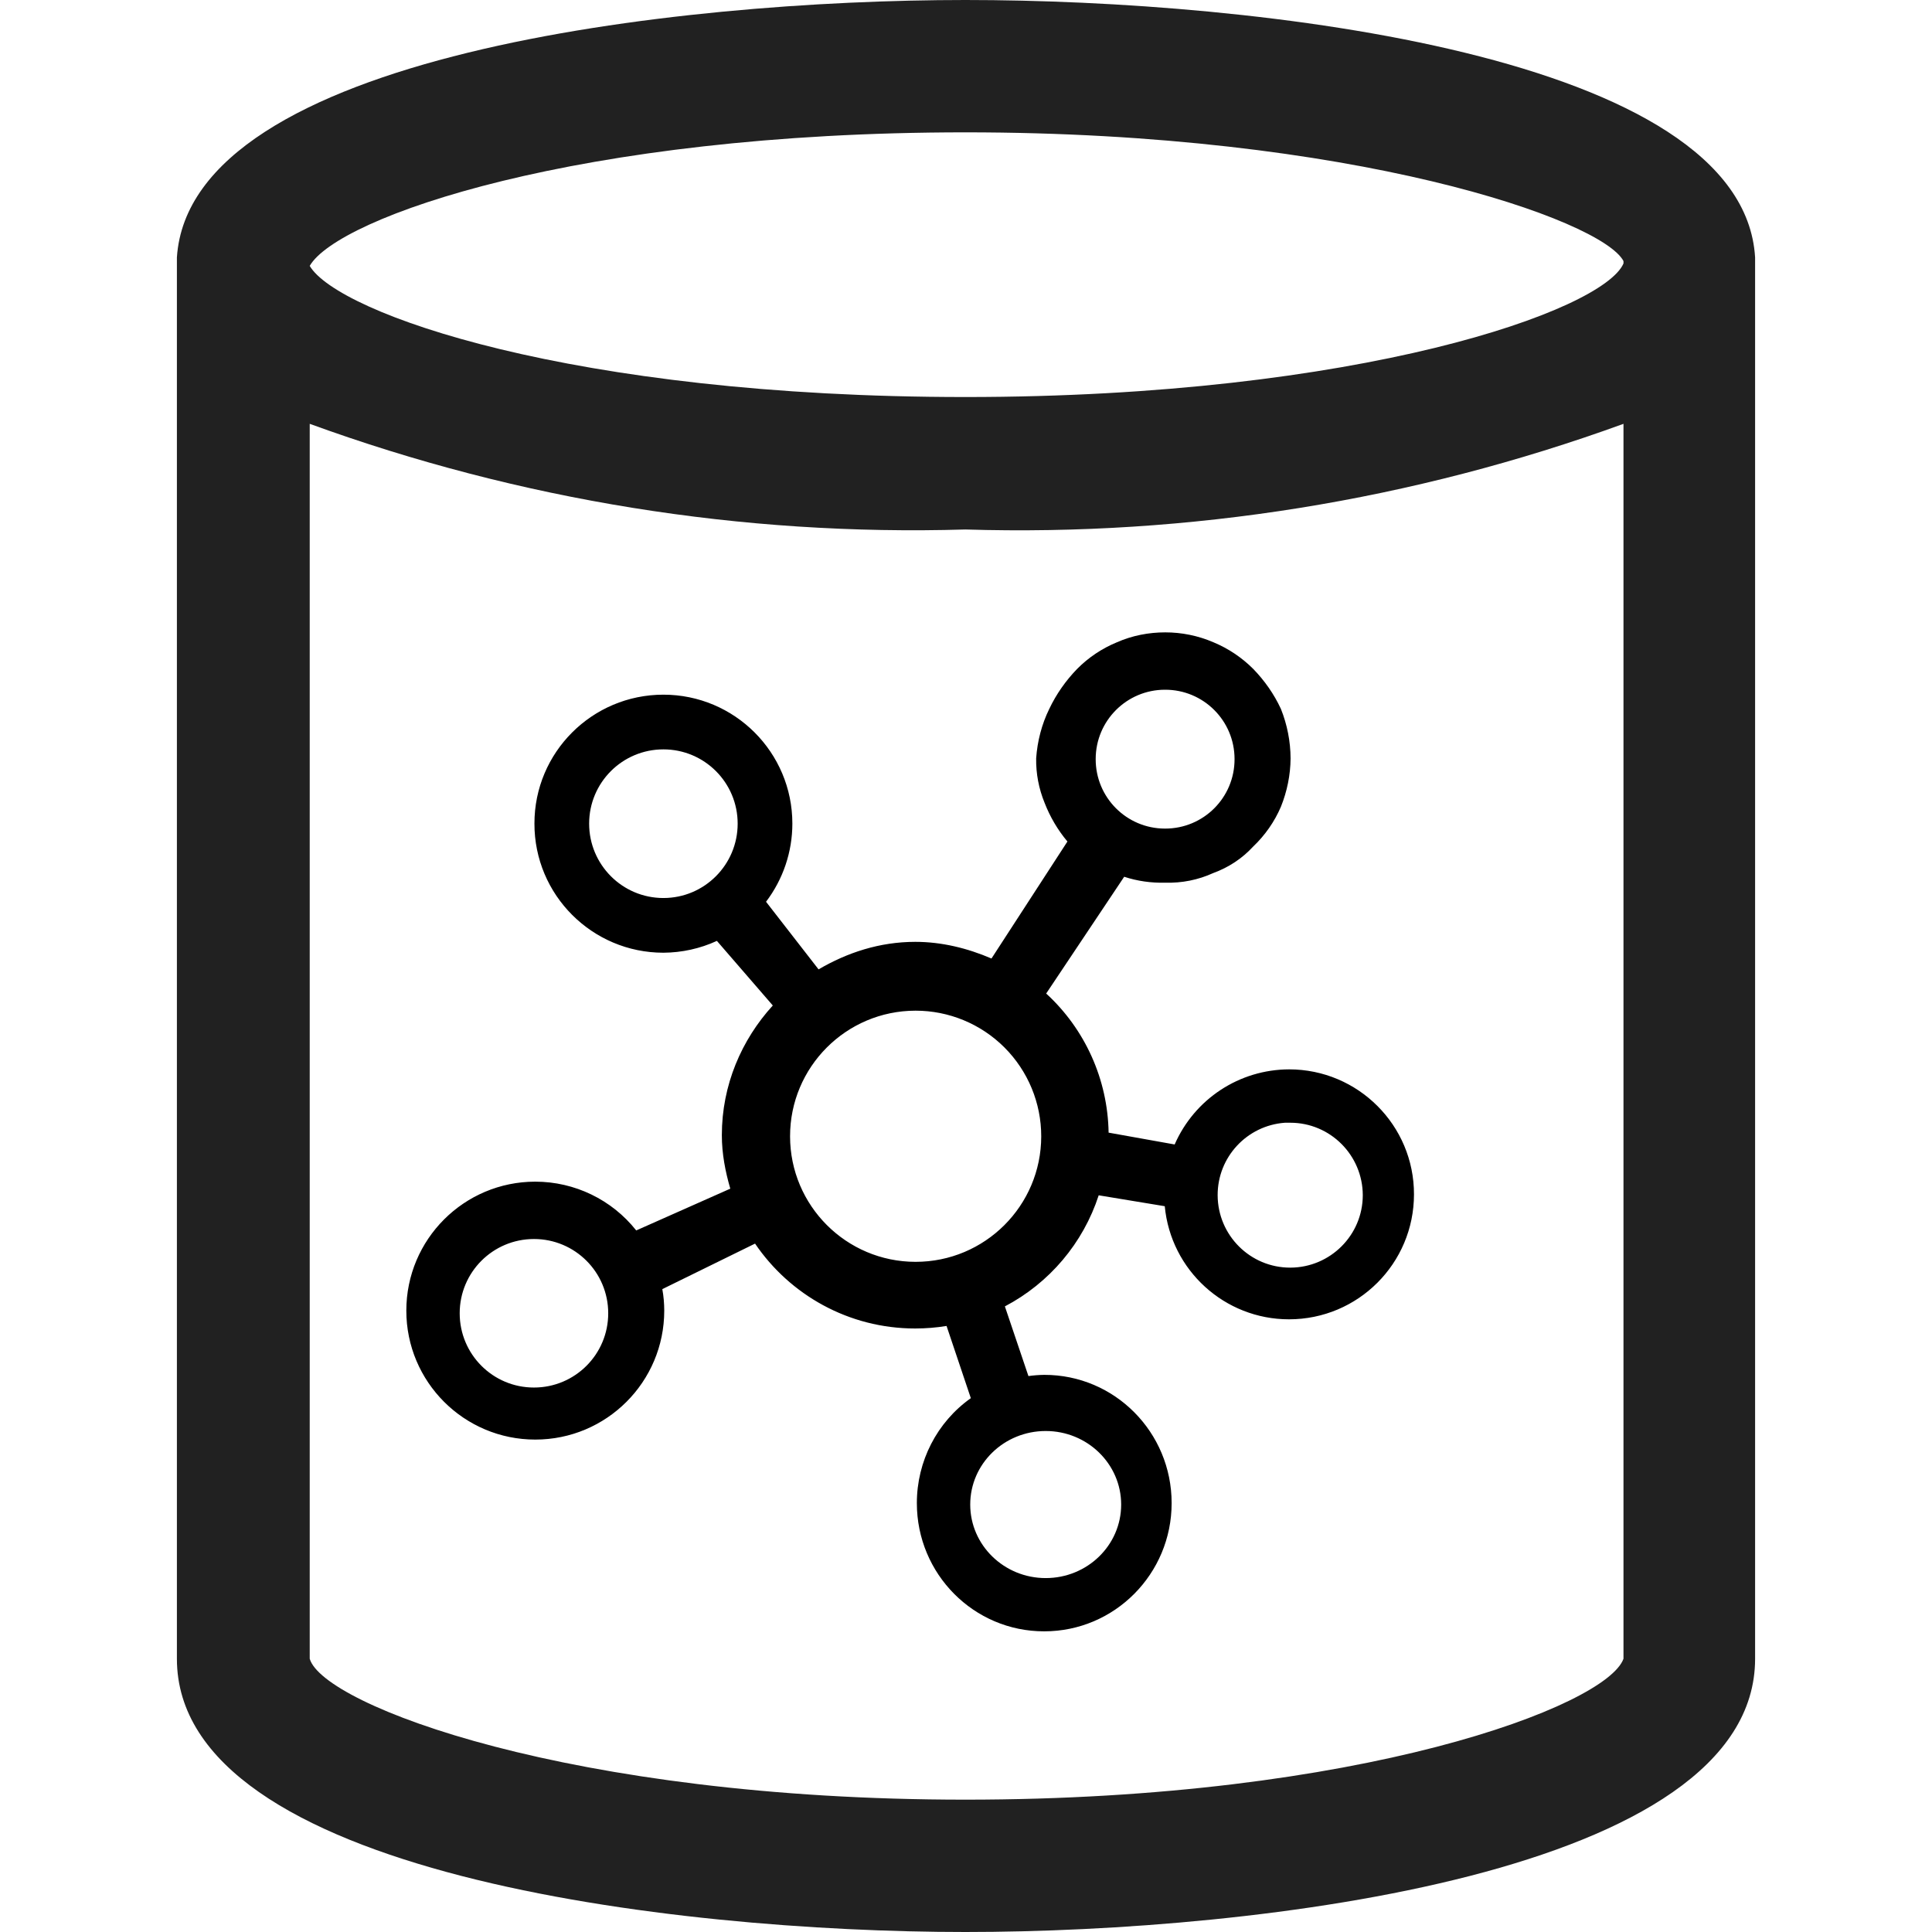
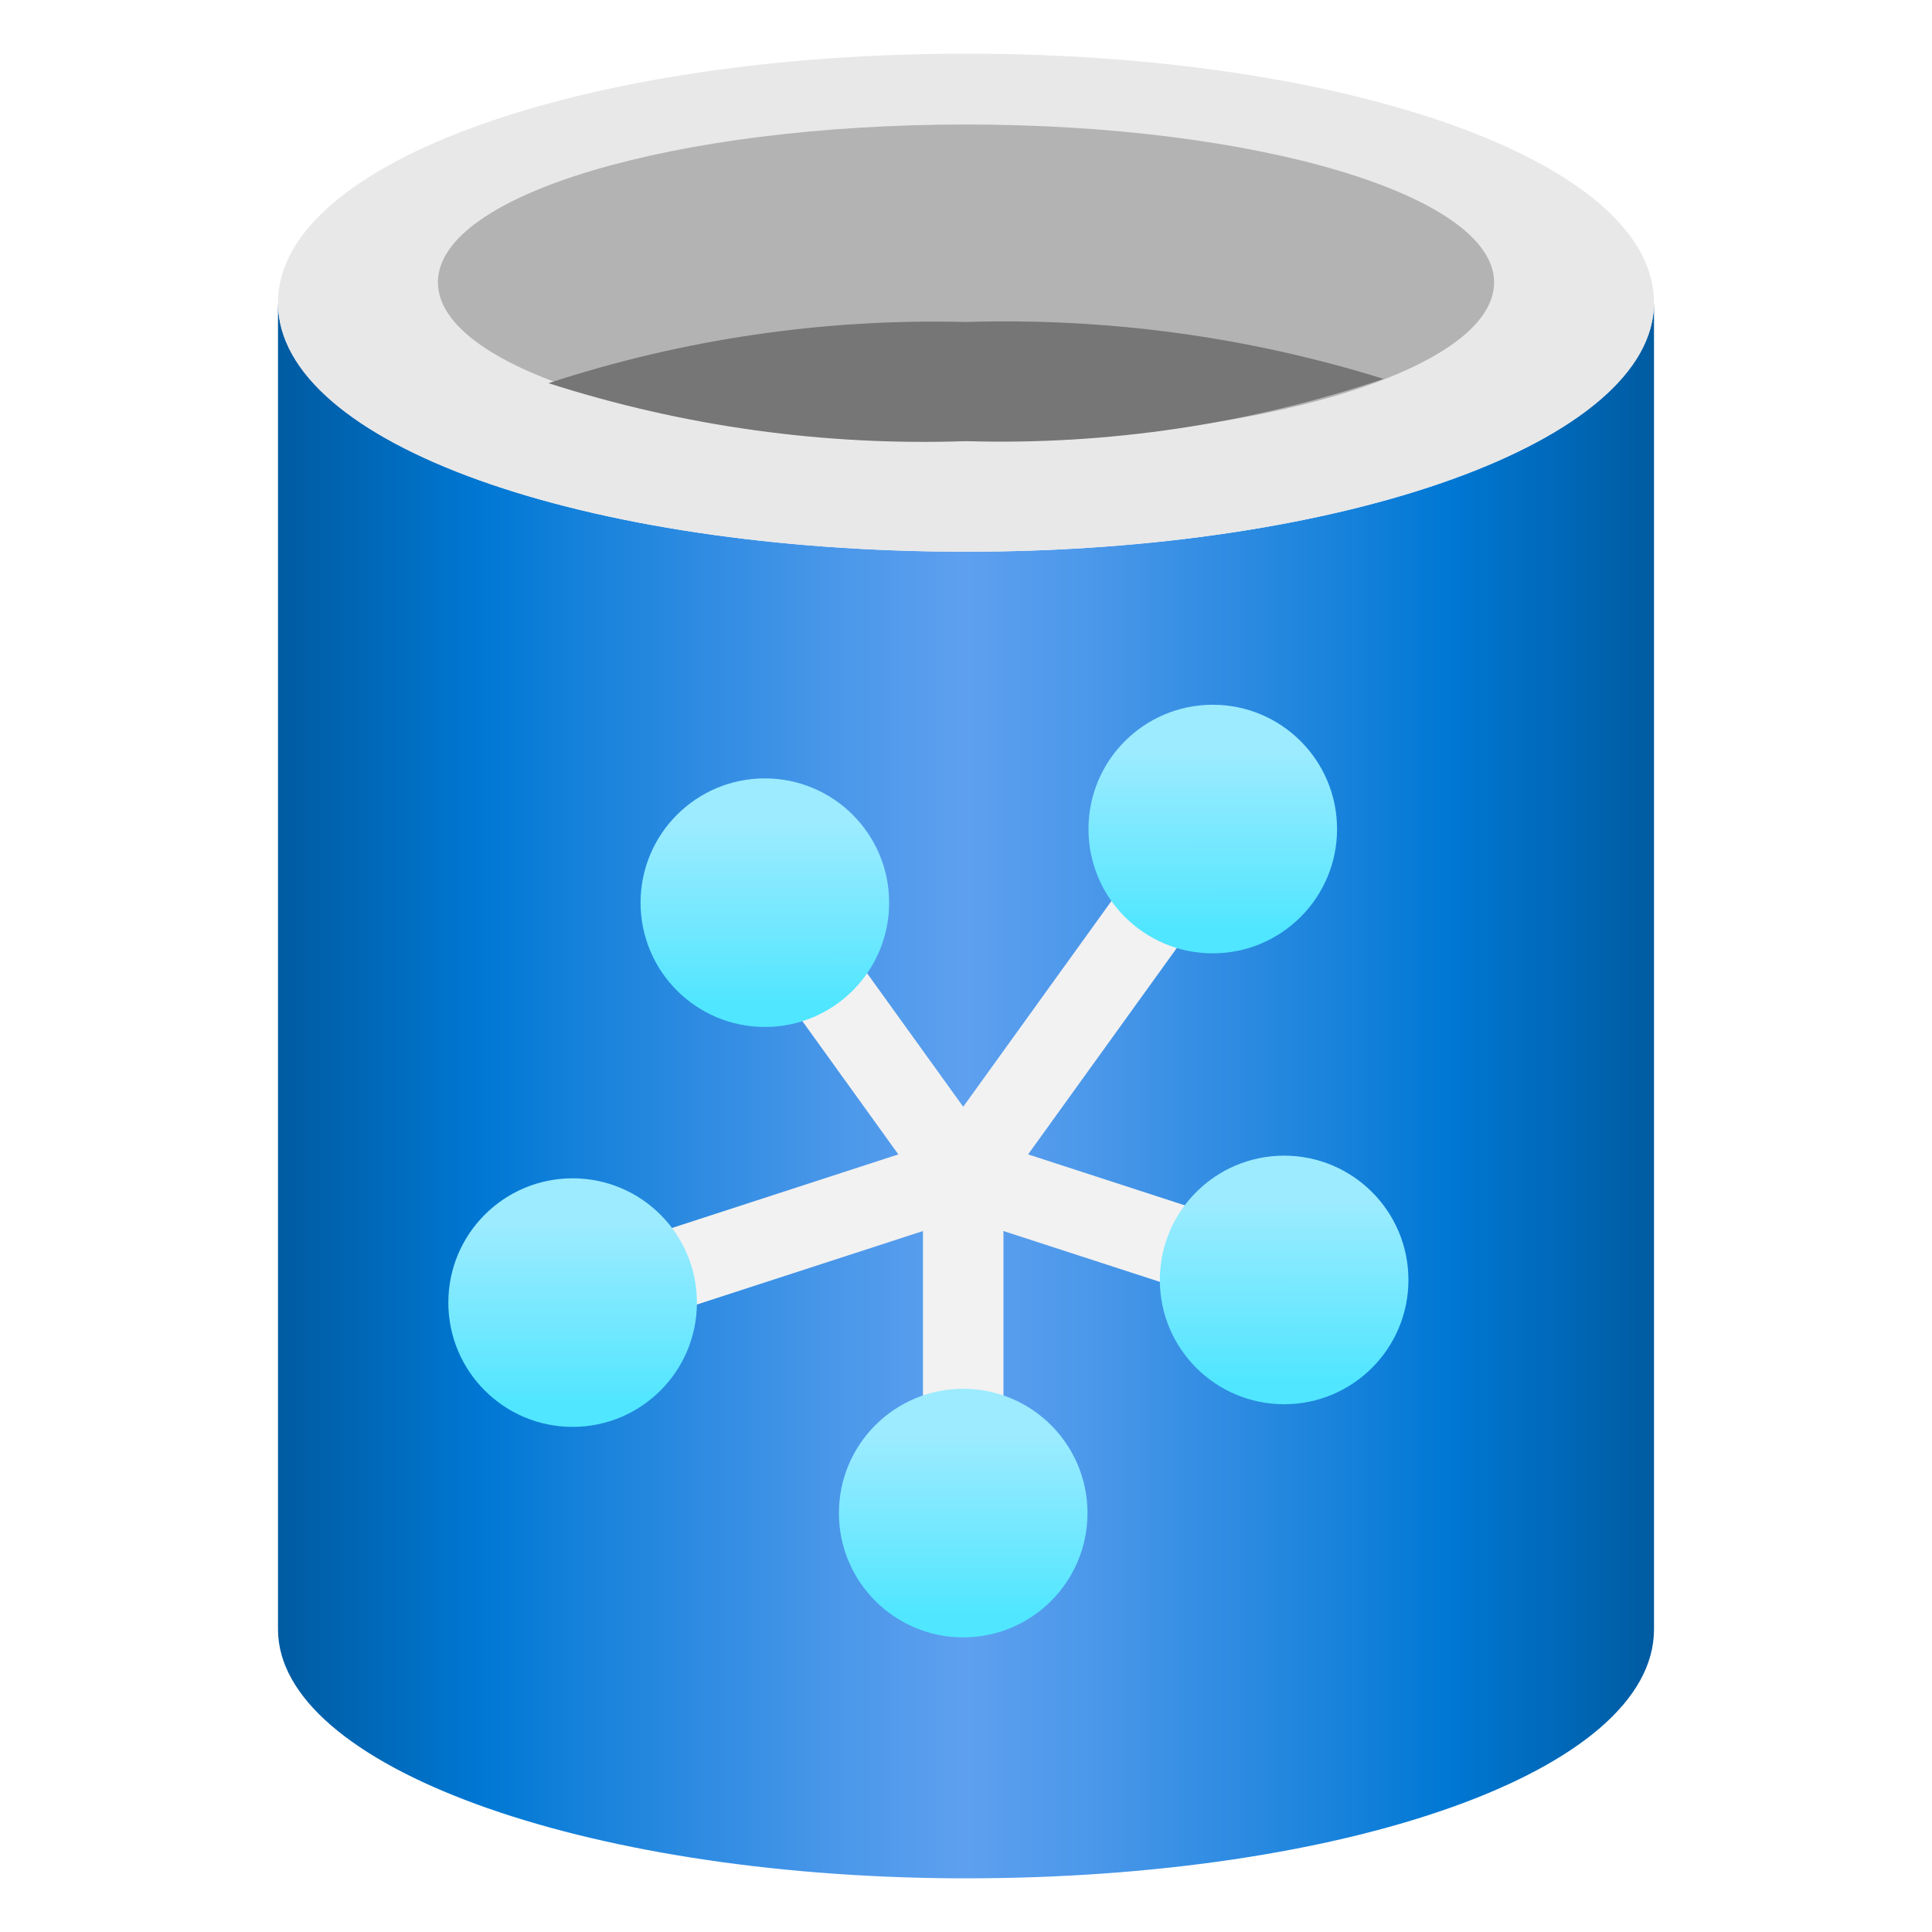
- <svg xmlns="http://www.w3.org/2000/svg" version="1.1" viewBox="0 0 16 16" data-name="Layer 1" id="Layer_1">
-   <defs id="defs4">
-     <style id="style2">.cls-1{fill:#212121;}.cls-2{fill:#231f20;}</style>
+ <svg xmlns="http://www.w3.org/2000/svg" xmlns:xlink="http://www.w3.org/1999/xlink" id="a8b9457a-0277-4e4a-af7b-2a35817c767b" data-name="icon" width="18" height="18" viewBox="0 0 18 18">
+   <defs>
+     <linearGradient id="acf91304-a8c9-4c1f-b6a5-36f9b8128409" x1="2.59" y1="-314.16" x2="15.41" y2="-314.16" gradientTransform="matrix(1, 0, 0, -1, 0, -304)" gradientUnits="userSpaceOnUse">
+       <stop offset="0" stop-color="#005ba1" />
+       <stop offset="0.15" stop-color="#0078d4" />
+       <stop offset="0.242" stop-color="#1c84dc" />
+       <stop offset="0.414" stop-color="#4c98ea" />
+       <stop offset="0.5" stop-color="#5ea0ef" />
+       <stop offset="0.586" stop-color="#4c98ea" />
+       <stop offset="0.758" stop-color="#1c84dc" />
+       <stop offset="0.85" stop-color="#0078d4" />
+       <stop offset="1" stop-color="#005ba1" />
+     </linearGradient>
+     <linearGradient id="ea6a9244-85f4-45fd-be4c-117e3f7d4184" x1="93.192" y1="-20.889" x2="94.554" y2="-19.014" gradientTransform="translate(-76.373 -31.311) rotate(36)" gradientUnits="userSpaceOnUse">
+       <stop offset="0.19" stop-color="#9cebff" />
+       <stop offset="0.91" stop-color="#50e6ff" />
+     </linearGradient>
+     <linearGradient id="b24253bf-9577-4f4b-8c38-5fd96995c4b7" x1="-75.25" y1="-20.085" x2="-76.612" y2="-18.21" gradientTransform="translate(79.811 -20.731) rotate(-36)" xlink:href="#ea6a9244-85f4-45fd-be4c-117e3f7d4184" />
+     <linearGradient id="ba4dd4c3-07ad-4d29-9073-416b60bf6972" x1="9.026" y1="-279.302" x2="9.026" y2="-281.619" gradientTransform="translate(18 -266.363) rotate(180)" xlink:href="#ea6a9244-85f4-45fd-be4c-117e3f7d4184" />
+     <linearGradient id="f7bc97d7-e820-4bb7-bdc1-4286127d66c0" x1="-127.278" y1="-180.991" x2="-129.482" y2="-181.707" gradientTransform="translate(138.136 -166.001) rotate(-108)" xlink:href="#ea6a9244-85f4-45fd-be4c-117e3f7d4184" />
+     <linearGradient id="b0b2087b-b12e-437b-a3ec-e7ad6bbea89b" x1="145.294" y1="-180.259" x2="147.498" y2="-180.975" gradientTransform="translate(-114.574 -183.12) rotate(108)" xlink:href="#ea6a9244-85f4-45fd-be4c-117e3f7d4184" />
  </defs>
-   <path style="fill:#212121;stroke-width:1.003" id="path8" d="M 7.995,0 C 5.605,0 1.575,0.453 1.465,2.132 V 13.737 C 1.465,15.517 5.575,16 7.995,16 c 2.42,0 6.54,-0.483 6.54,-2.263 V 2.132 C 14.435,0.453 10.405,0 7.995,0 Z m 5.45,13.737 c -0.14,0.392 -2.18,1.167 -5.45,1.167 -3.27,0 -5.32,-0.784 -5.43,-1.167 V 3.51 a 14.67,14.753 0 0 0 5.43,0.875 14.71,14.793 0 0 0 5.45,-0.875 z m 0,-11.555 c -0.17,0.392 -2.19,1.106 -5.45,1.106 -3.26,0 -5.2,-0.694 -5.43,-1.086 0.23,-0.402 2.22,-1.106 5.43,-1.106 3.21,0 5.27,0.724 5.45,1.066 v 0 z" class="cls-1" />
-   <polygon style="fill:#231f20" transform="translate(0.075)" id="polygon10" points="13.57,2.35 13.58,2.36 13.57,2.37 " class="cls-2" />
-   <path id="path12" d="m 9.65,5.237 c -0.136,0 -0.273,0.026 -0.4,0.082 -0.124,0.051 -0.236,0.126 -0.33,0.221 -0.094,0.097 -0.172,0.208 -0.23,0.33 -0.063,0.128 -0.099,0.268 -0.109,0.41 -0.002,0.127 0.022,0.252 0.07,0.369 0.045,0.116 0.109,0.225 0.189,0.32 L 8.211,7.938 C 8.011,7.852 7.798,7.8 7.58,7.8 7.285,7.8 7.016,7.889 6.779,8.028 L 6.344,7.468 C 6.485,7.282 6.562,7.055 6.562,6.821 6.562,6.231 6.084,5.753 5.494,5.753 4.904,5.753 4.425,6.231 4.426,6.821 4.425,7.411 4.904,7.89 5.494,7.89 5.647,7.889 5.798,7.856 5.937,7.792 l 0.463,0.535 c -0.259,0.284 -0.422,0.659 -0.422,1.074 1.1e-6,0.155 0.029,0.302 0.07,0.443 L 5.269,10.19 C 5.067,9.935 4.759,9.786 4.433,9.786 3.843,9.786 3.365,10.264 3.365,10.854 c -1.179e-4,0.59 0.478,1.068 1.068,1.068 0.59,1.18e-4 1.068,-0.478 1.068,-1.068 -2.425e-4,-0.06 -0.005,-0.119 -0.016,-0.178 l 0.768,-0.377 c 0.288,0.424 0.775,0.703 1.326,0.703 0.087,-9e-5 0.174,-0.007 0.26,-0.021 l 0.201,0.598 c -0.281,0.199 -0.447,0.523 -0.447,0.869 -8.57e-5,0.587 0.472,1.063 1.055,1.062 0.583,8.7e-5 1.055,-0.476 1.055,-1.062 8.6e-5,-0.587 -0.472,-1.063 -1.055,-1.062 -0.044,5.16e-4 -0.087,0.004 -0.131,0.01 L 8.322,10.819 C 8.691,10.625 8.97,10.295 9.099,9.899 l 0.545,0.09 h 0.002 c 0.05,0.531 0.496,0.937 1.029,0.937 0.572,8.6e-5 1.035,-0.463 1.035,-1.035 C 11.711,9.32 11.247,8.856 10.676,8.856 10.264,8.857 9.893,9.101 9.728,9.478 L 9.181,9.38 C 9.174,8.941 8.987,8.524 8.664,8.228 L 9.31,7.261 c 0.11,0.036 0.224,0.052 0.34,0.049 0.138,0.004 0.273,-0.023 0.398,-0.08 0.126,-0.046 0.239,-0.12 0.33,-0.219 0.098,-0.093 0.177,-0.206 0.23,-0.33 0.051,-0.127 0.079,-0.263 0.08,-0.4 -4.88e-4,-0.14 -0.028,-0.28 -0.08,-0.41 C 10.551,5.748 10.473,5.637 10.379,5.54 10.284,5.445 10.172,5.37 10.049,5.319 9.921,5.264 9.786,5.237 9.65,5.237 Z m -0.002,0.475 C 9.966,5.711 10.224,5.968 10.224,6.286 10.225,6.605 9.967,6.863 9.648,6.862 9.33,6.862 9.073,6.604 9.074,6.286 9.074,5.969 9.331,5.712 9.648,5.712 Z m -4.154,0.494 C 5.834,6.206 6.109,6.481 6.109,6.821 6.109,7.161 5.834,7.437 5.494,7.437 5.154,7.437 4.879,7.161 4.879,6.821 4.879,6.481 5.154,6.206 5.494,6.206 Z M 7.582,8.37 A 1.04,1.04 0 0 1 8.623,9.411 1.04,1.04 0 0 1 7.582,10.45 1.04,1.04 0 0 1 6.543,9.411 1.04,1.04 0 0 1 7.582,8.37 Z m 3.059,0.928 h 0.002 c 0.014,-5.13e-4 0.029,-5.13e-4 0.043,0 0.331,2.151e-4 0.599,0.269 0.6,0.6 -2.16e-4,0.331 -0.269,0.599 -0.6,0.6 -0.332,8.64e-4 -0.601,-0.268 -0.602,-0.6 -7.66e-4,-0.315 0.242,-0.577 0.557,-0.6 z M 4.422,10.261 c 0.34,-1.3e-4 0.615,0.275 0.615,0.615 1.299e-4,0.34 -0.275,0.615 -0.615,0.615 -0.34,1.3e-4 -0.615,-0.275 -0.615,-0.615 -1.293e-4,-0.34 0.275,-0.615 0.615,-0.615 z m 4.238,1.59 c 0.345,-8.4e-5 0.625,0.273 0.625,0.609 8.81e-5,0.337 -0.28,0.609 -0.625,0.609 -0.345,8.4e-5 -0.625,-0.273 -0.625,-0.609 -8.86e-5,-0.337 0.28,-0.609 0.625,-0.609 z" />
+   <g>
+     <path d="M9,5.14c-3.54,0-6.41-1-6.41-2.32V15.18c0,1.27,2.82,2.3,6.32,2.32H9c3.54,0,6.41-1,6.41-2.32V2.82C15.41,4.11,12.54,5.14,9,5.14Z" fill="url(#acf91304-a8c9-4c1f-b6a5-36f9b8128409)" />
+     <path d="M15.41,2.82c0,1.29-2.87,2.32-6.41,2.32s-6.41-1-6.41-2.32S5.46.5,9,.5s6.41,1,6.41,2.32" fill="#e8e8e8" />
+     <path d="M13.92,2.63c0,.82-2.21,1.48-4.92,1.48S4.08,3.45,4.08,2.63,6.29,1.16,9,1.16s4.92.66,4.92,1.47" fill="#b3b3b3" />
+     <path d="M9,3a11.541,11.541,0,0,0-3.89.57A11.428,11.428,0,0,0,9,4.11a11.149,11.149,0,0,0,3.89-.58A11.839,11.839,0,0,0,9,3Z" fill="#767676" />
+   </g>
+   <polyline points="11.299 7.724 10.806 8.41 8.974 10.953 7.143 8.41" fill="none" stroke="#f2f2f2" stroke-miterlimit="10" stroke-width="0.75" />
+   <circle cx="11.299" cy="7.724" r="1.158" fill="url(#ea6a9244-85f4-45fd-be4c-117e3f7d4184)" />
+   <circle cx="7.126" cy="8.41" r="1.158" fill="url(#b24253bf-9577-4f4b-8c38-5fd96995c4b7)" />
+   <line x1="8.974" y1="10.953" x2="8.974" y2="14.097" fill="none" stroke="#f2f2f2" stroke-miterlimit="10" stroke-width="0.75" />
+   <polyline points="8.974 10.953 5.984 11.925 5.335 12.136" fill="none" stroke="#f2f2f2" stroke-miterlimit="10" stroke-width="0.75" />
+   <line x1="11.964" y1="11.925" x2="8.974" y2="10.953" fill="none" stroke="#f2f2f2" stroke-miterlimit="10" stroke-width="0.75" />
+   <circle cx="8.974" cy="14.097" r="1.158" fill="url(#ba4dd4c3-07ad-4d29-9073-416b60bf6972)" />
+   <circle cx="5.335" cy="12.136" r="1.158" fill="url(#f7bc97d7-e820-4bb7-bdc1-4286127d66c0)" />
+   <circle cx="11.964" cy="11.925" r="1.158" fill="url(#b0b2087b-b12e-437b-a3ec-e7ad6bbea89b)" />
</svg>
